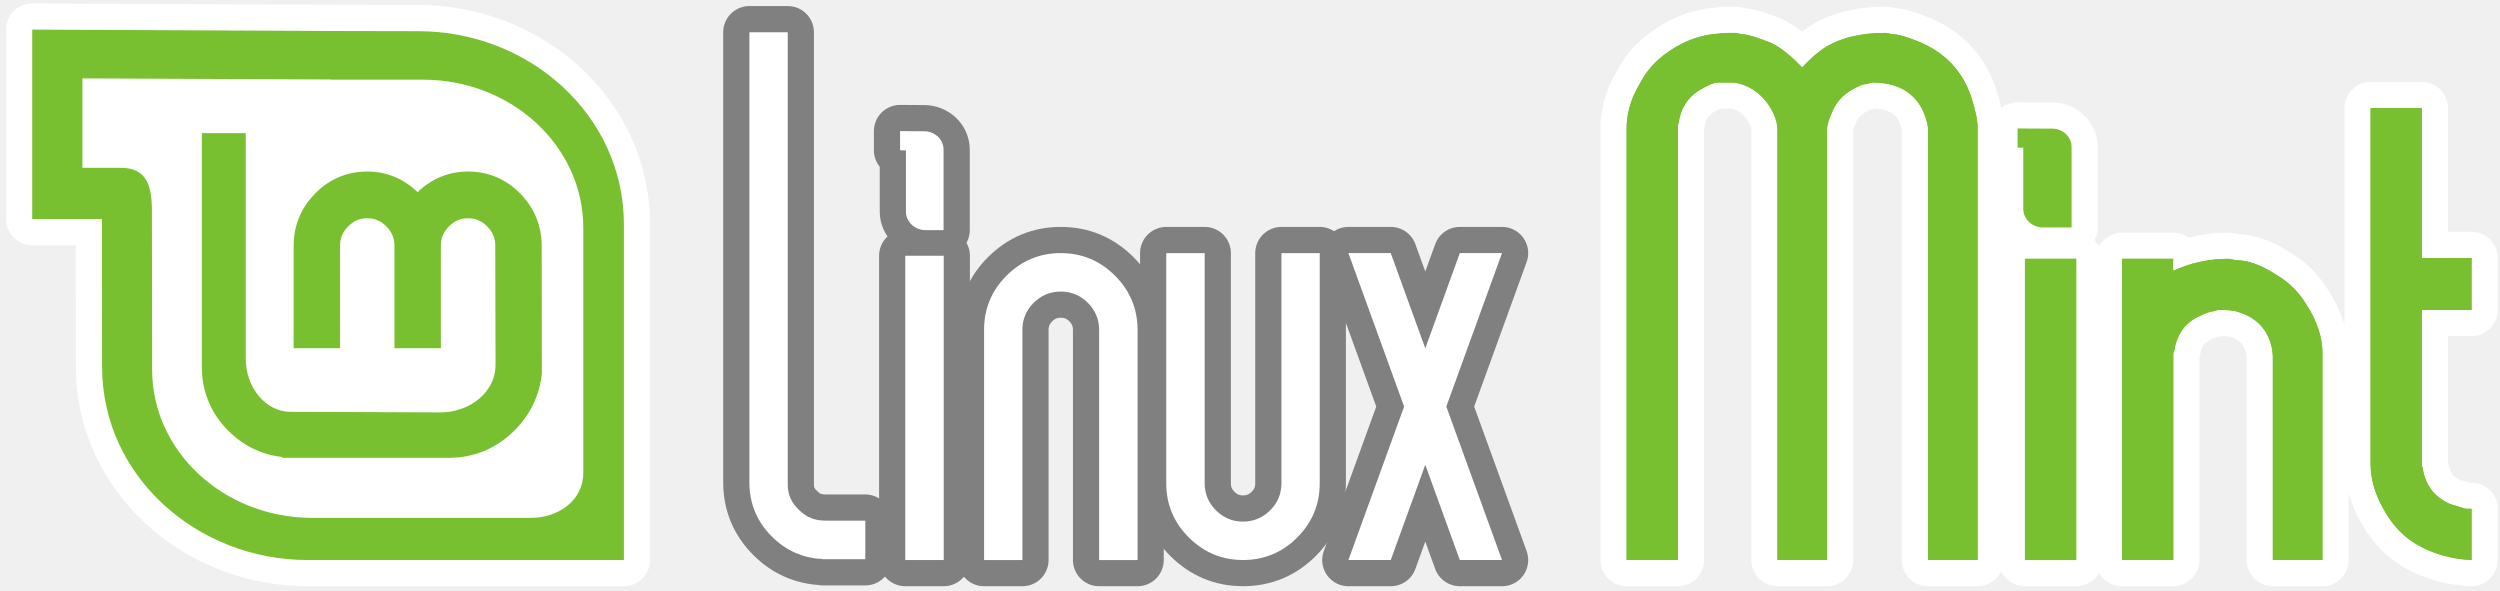
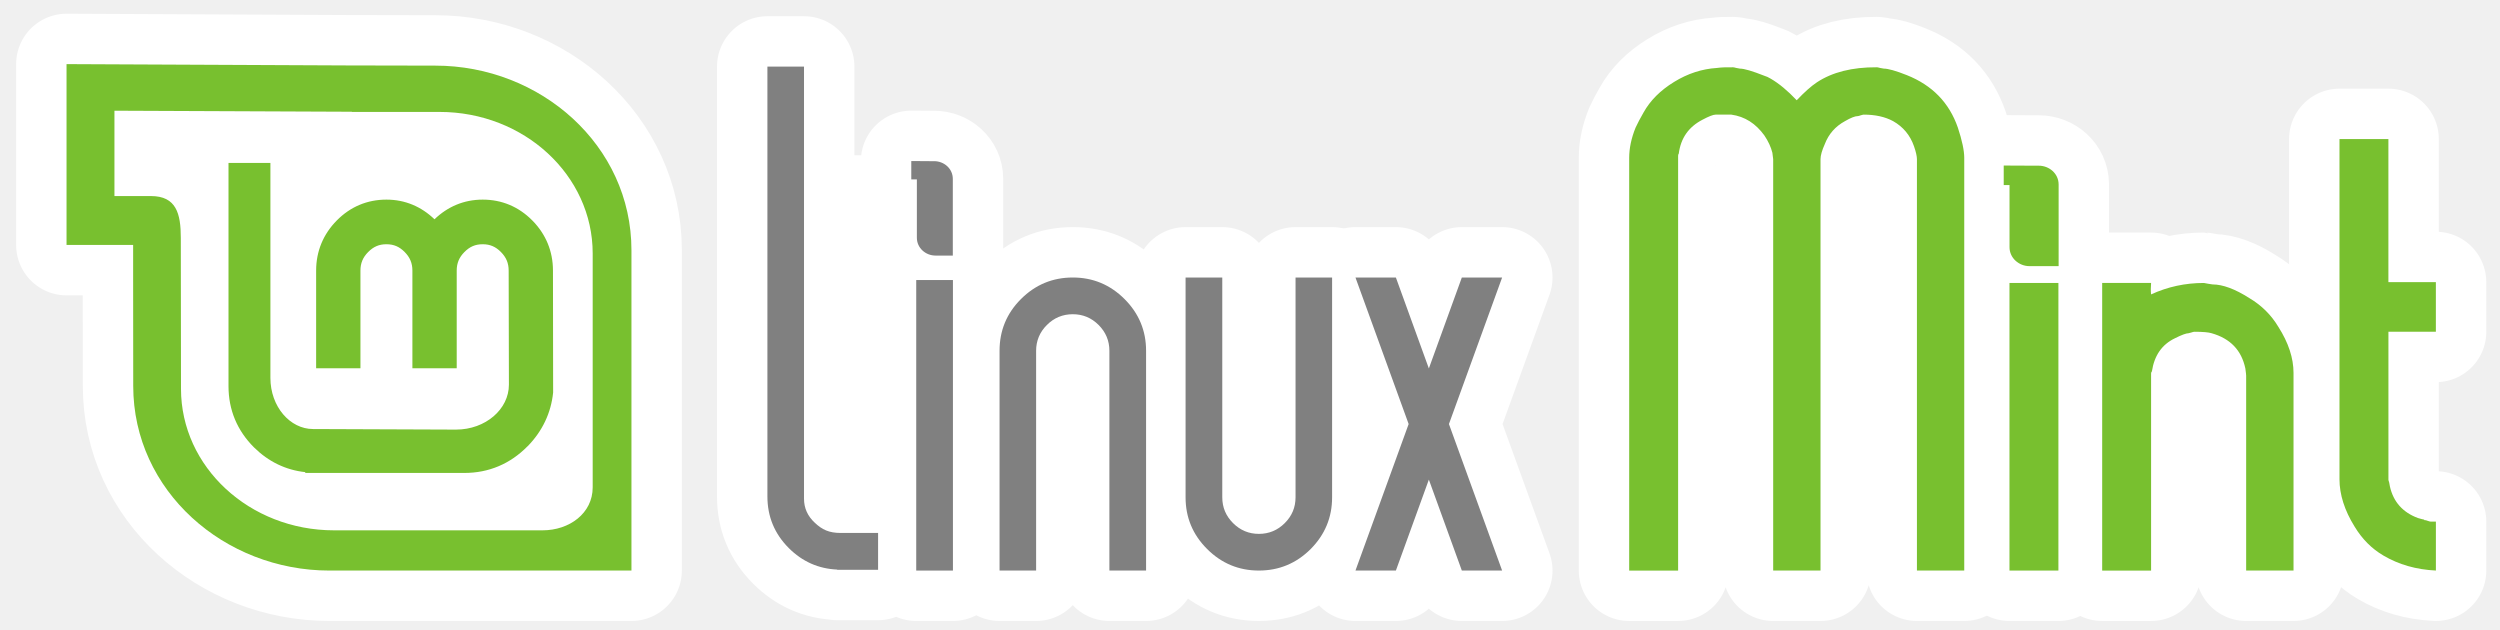
- <svg xmlns="http://www.w3.org/2000/svg" xmlns:xlink="http://www.w3.org/1999/xlink" version="1.0" width="1241" height="293" id="svg2619">
+ <svg xmlns="http://www.w3.org/2000/svg" xmlns:xlink="http://www.w3.org/1999/xlink" version="1.0" width="310" height="78" id="svg2619">
  <defs id="defs2621">
    <linearGradient id="linearGradient3431">
      <stop id="stop3433" style="stop-color:#3d3d3d;stop-opacity:1" offset="0" />
      <stop id="stop3435" style="stop-color:#000000;stop-opacity:0.114" offset="1" />
    </linearGradient>
    <linearGradient id="linearGradient3312">
      <stop id="stop3314" style="stop-color:#c7f994;stop-opacity:1" offset="0" />
      <stop id="stop3316" style="stop-color:#87cf3e;stop-opacity:1" offset="1" />
    </linearGradient>
    <filter id="filter3291" style="color-interpolation-filters:sRGB">
      <feGaussianBlur id="feGaussianBlur3293" stdDeviation="0.401" />
    </filter>
    <filter id="filter3546" style="color-interpolation-filters:sRGB">
      <feGaussianBlur id="feGaussianBlur3548" stdDeviation="0.16" />
    </filter>
    <linearGradient x1="70.492" y1="416.389" x2="113.642" y2="375.88" id="linearGradient4136" xlink:href="#linearGradient3431" gradientUnits="userSpaceOnUse" gradientTransform="translate(0,80)" spreadMethod="pad" />
    <filter id="filter3469" style="color-interpolation-filters:sRGB">
      <feGaussianBlur id="feGaussianBlur3471" stdDeviation="2.712" />
    </filter>
    <linearGradient x1="61.429" y1="362.143" x2="116.429" y2="408.571" id="linearGradient3538" xlink:href="#linearGradient3312" gradientUnits="userSpaceOnUse" gradientTransform="matrix(2.684162,0,0,2.684162,-89.86586,-904.3234)" />
    <filter id="filter3573" style="color-interpolation-filters:sRGB">
      <feGaussianBlur id="feGaussianBlur3575" stdDeviation="1.628" />
    </filter>
    <filter id="filter3965" style="color-interpolation-filters:sRGB">
      <feGaussianBlur id="feGaussianBlur3967" stdDeviation="2.474" />
    </filter>
    <filter id="filter4006" style="color-interpolation-filters:sRGB">
      <feGaussianBlur id="feGaussianBlur4008" stdDeviation="1.65" />
    </filter>
    <filter id="filter4135" style="color-interpolation-filters:sRGB">
      <feGaussianBlur id="feGaussianBlur4137" stdDeviation="0.747" />
    </filter>
  </defs>
-   <g id="g4920" transform="translate(4,2.698029)">
-     <path d="m 148.685,275.302 c -54.615,0 -102.01,-41.403 -102.01,-95.97 l -0.049,-56.416 0,-16.895 -34.626,0 0,-94.021 146.017,0.688 45.676,0.098 c 54.664,0 102.01,41.354 102.01,95.969 l 0,166.547 -157.018,0 0,0 0,0 z" id="path4403" style="display:inline;overflow:visible;visibility:visible;opacity:1;fill:#ffffff;fill-opacity:1;fill-rule:evenodd;stroke:#ffffff;stroke-width:26;stroke-linejoin:round;stroke-miterlimit:4;stroke-dasharray:none;stroke-opacity:1;marker:none;enable-background:accumulate" />
-     <path style="display:inline;overflow:visible;visibility:visible;opacity:1;fill:#78c02f;fill-opacity:1;fill-rule:evenodd;stroke:none;stroke-width:0;stroke-miterlimit:4;stroke-dasharray:none;marker:none;enable-background:accumulate" id="path3543" d="m 148.685,275.302 c -54.615,0 -102.01,-41.403 -102.01,-95.97 l -0.049,-56.416 0,-16.895 -34.626,0 0,-94.021 146.017,0.688 45.676,0.098 c 54.664,0 102.01,41.354 102.01,95.969 l 0,166.547 -157.018,0 0,0 0,0 z" />
-     <path style="display:inline;fill:#ffffff;fill-opacity:1;fill-rule:evenodd" id="path2576" d="m 285.552,232.046 c 0,-36.207 0,-121.62 0,-121.62 0,-40.632 -35.633,-73.569 -79.597,-73.569 l -45.631,0 0,-0.098 -123.415,-0.539 0,44.375 c 0,0 10.077,0 18.945,0 13.224,0 15.56,9.129 15.56,21.764 l 0.098,78.45 c 0,40.632 35.633,73.569 79.548,73.569 l 108.428,0 c 13.901,0 26.064,-8.803 26.064,-22.332 z" />
-     <path style="display:inline;overflow:visible;visibility:visible;fill:#78c02f;fill-opacity:1;fill-rule:evenodd;stroke:none;stroke-width:4.767;marker:none;enable-background:accumulate" id="path2620" d="m 178.288,82.446 c -9.895,0 -18.687,3.674 -25.751,10.81 -7.061,7.132 -10.768,16.036 -10.768,26.084 l 0,50.792 23.038,0 0,-50.792 c 0,-3.851 1.257,-6.863 4.007,-9.641 2.759,-2.787 5.68,-4.048 9.474,-4.048 3.873,0 6.751,1.255 9.516,4.048 2.75,2.778 4.007,5.789 4.007,9.641 l 0,50.792 23.038,0 0,-50.792 c 0,-3.851 1.257,-6.863 4.007,-9.641 2.765,-2.793 5.643,-4.048 9.516,-4.048 3.793,0 6.715,1.262 9.474,4.048 2.75,2.778 4.007,5.789 4.007,9.641 l 0.125,59.348 c 0,12.66 -12.056,23.33 -27.545,23.33 l -74.289,-0.292 c -11.953,0 -22.162,-11.634 -22.162,-26.585 l 0,-111.761 -21.786,0 0,116.06 c 0,12.314 4.506,23.112 13.272,31.844 7.492,7.395 16.503,11.772 26.627,12.854 l 0,0.418 82.72,0 c 12.711,0 23.878,-4.726 32.887,-13.898 l 0.042,0 c 7.662,-7.872 12.142,-17.305 13.23,-27.921 l -0.084,-63.396 c 0,-10.048 -3.707,-18.952 -10.768,-26.084 -7.064,-7.136 -15.856,-10.81 -25.751,-10.81 -9.713,0 -18.211,3.612 -25.083,10.225 -6.852,-6.603 -15.291,-10.225 -25,-10.225 z" />
-     <g style="fill:#ffffff;fill-opacity:1;stroke:#ffffff;stroke-width:17.747;stroke-linejoin:round;stroke-miterlimit:4;stroke-dasharray:none;stroke-opacity:1" id="g4275" transform="matrix(1.465046,0,0,1.465046,-192.6524,-71.17805)">
-       <path style="display:inline;fill:#ffffff;fill-opacity:1;fill-rule:evenodd;stroke:#ffffff;stroke-width:17.747;stroke-linejoin:round;stroke-miterlimit:4;stroke-dasharray:none;stroke-opacity:1" id="path4277" d="m 820.965,123.818 c -3.492,0 -6.653,-2.69 -6.653,-6.323 l 0,-1.557 0,0 0,-19.158 -1.935,0 0,-6.512 10.145,0.047 1.51,0 c 3.539,0 6.653,2.642 6.653,6.276 l 0,27.226 -9.72,0 0,0 0,0 z" />
-       <path d="m 798.835,236.498 -16.798,0 0,-145.993 c 0,-0.991 -0.33,-2.548 -1.038,-4.577 -1.368,-3.916 -3.822,-6.889 -7.408,-8.918 -2.878,-1.557 -6.37,-2.312 -10.428,-2.312 -0.189,0 -0.519,0.094 -1.038,0.236 -0.519,0.189 -0.849,0.283 -1.038,0.283 -0.991,0 -2.548,0.613 -4.577,1.793 -3.397,1.84 -5.804,4.577 -7.172,8.163 -0.991,2.218 -1.51,4.011 -1.51,5.332 l 0,145.993 -16.798,0 0,-145.993 c 0,-0.142 -0.094,-0.897 -0.283,-2.265 -0.519,-2.076 -1.463,-4.105 -2.831,-6.134 -3.067,-4.247 -6.936,-6.748 -11.749,-7.408 0.519,0 -0.661,0 -3.539,0 -0.189,0 -0.519,0 -1.038,0 -0.519,0 -0.849,0 -0.991,0 -0.849,0 -2.406,0.613 -4.624,1.793 -4.955,2.548 -7.739,6.559 -8.446,12.032 -0.142,0.189 -0.236,0.425 -0.236,0.755 l 0,147.22 -17.364,0 0,-146.465 c 0,-3.397 0.755,-6.984 2.265,-10.711 0.708,-1.557 1.652,-3.303 2.831,-5.379 2.359,-4.247 5.993,-7.88 10.853,-10.853 4.813,-2.973 9.909,-4.624 15.194,-4.955 1.321,-0.189 3.209,-0.283 5.615,-0.236 0.141,-0.047 0.566,0.047 1.274,0.236 0.661,0.141 1.085,0.236 1.274,0.236 1.51,0 4.388,0.849 8.682,2.548 0.661,0.189 1.416,0.519 2.265,1.038 2.926,1.699 5.993,4.247 9.201,7.644 2.737,-2.878 5.096,-5.002 7.172,-6.37 5.426,-3.586 12.504,-5.379 21.139,-5.332 0.189,-0.047 0.613,0.047 1.274,0.236 0.708,0.141 1.132,0.236 1.321,0.236 1.51,0 4.247,0.755 8.163,2.312 9.013,3.586 15.052,9.767 18.119,18.638 1.51,4.577 2.265,8.163 2.265,10.711 l 0,146.465 0,0 0,0 z" id="path4279" style="display:inline;fill:#ffffff;fill-opacity:1;fill-rule:evenodd;stroke:#ffffff;stroke-width:17.747;stroke-linejoin:round;stroke-miterlimit:4;stroke-dasharray:none;stroke-opacity:1" />
-       <polygon points="131.432,23.656 131.432,40.96 128.488,40.96 128.488,23.656 128.488,23.656 " transform="matrix(5.898248,0,0,5.898248,57.02418,-5.094522)" id="polygon4281" style="display:inline;fill:#ffffff;fill-opacity:1;fill-rule:evenodd;stroke:#ffffff;stroke-width:3.009;stroke-linejoin:round;stroke-miterlimit:4;stroke-dasharray:none;stroke-opacity:1" />
-       <path d="m 915.668,236.498 -16.798,0 0,-69.175 c 0,-0.33 -0.1,-1.18 -0.283,-2.548 -1.368,-6.464 -5.332,-10.617 -11.985,-12.504 -1.038,-0.33 -3.073,-0.519 -6.134,-0.519 -0.189,0 -0.566,0.094 -1.132,0.283 -0.613,0.189 -0.891,0.236 -0.891,0.236 -0.855,0 -2.507,0.613 -4.86,1.793 -4.624,2.218 -7.314,6.134 -8.163,11.749 -0.189,0.189 -0.289,0.425 -0.289,0.755 l 0,69.93 -17.359,0 0,-102.063 17.359,0 c -0.136,1.563 -0.136,2.878 0,4.058 5.851,-2.69 12.085,-4.058 18.739,-4.058 0.183,0 0.655,0.1 1.557,0.289 0.855,0.136 1.368,0.23 1.51,0.23 3.586,0 7.98,1.604 13.071,4.86 4.3,2.554 7.744,5.945 10.287,10.198 3.586,5.615 5.379,11.089 5.379,16.326 l 0,70.16 -0.005,0 z" id="path4283" style="display:inline;fill:#ffffff;fill-opacity:1;fill-rule:evenodd;stroke:#ffffff;stroke-width:17.747;stroke-linejoin:round;stroke-miterlimit:4;stroke-dasharray:none;stroke-opacity:1" />
-       <path d="m 966.204,151.752 -16.845,0 0,52.612 c 0.189,0.472 0.377,1.274 0.519,2.265 1.227,5.474 4.536,9.207 9.956,11.23 1.18,0.33 1.84,0.519 2.029,0.519 0.189,0 0.236,0.094 0.236,0.236 0,0 0.095,0 0.283,0 0.189,0 0.519,0.094 1.038,0.283 0.472,0.189 0.855,0.236 0.991,0.236 0.189,0 0.472,0 0.897,0 0.425,0 0.708,0 0.897,0 l 0,17.364 c -6.989,-0.336 -13.212,-2.123 -18.638,-5.332 -4.105,-2.406 -7.503,-5.804 -10.198,-10.239 -3.58,-5.757 -5.373,-11.419 -5.373,-16.839 l 0,-120.708 17.359,0 0,50.772 16.845,0 0,17.6 0.005,0 0,0 z" id="path4285" style="display:inline;fill:#ffffff;fill-opacity:1;fill-rule:evenodd;stroke:#ffffff;stroke-width:17.747;stroke-linejoin:round;stroke-miterlimit:4;stroke-dasharray:none;stroke-opacity:1" />
+   <g id="g4670" transform="translate(-468.7897,-106.9985)">
+     <g style="fill:#ffffff;fill-opacity:1;stroke:#ffffff;stroke-width:12.5;stroke-linejoin:round;stroke-miterlimit:4;stroke-dasharray:none;stroke-opacity:1" id="g4631">
+       <polygon points="64.168,23.48 66.376,23.48 66.376,40.96 64.168,40.96 64.168,23.48 " transform="matrix(2.060971,0,0,2.060971,450.1545,93.3311)" id="polygon4633" style="display:inline;fill:#ffffff;fill-opacity:1;fill-rule:evenodd;stroke:#ffffff;stroke-width:6.065;stroke-linejoin:round;stroke-miterlimit:4;stroke-dasharray:none;stroke-opacity:1" />
+       <path d="m 610.905,177.748 -4.551,0 0,-27.254 c 0,-1.237 -0.445,-2.308 -1.336,-3.199 -0.89,-0.89 -1.962,-1.333 -3.199,-1.333 -1.253,0 -2.325,0.445 -3.215,1.333 -0.89,0.89 -1.336,1.962 -1.336,3.199 l 0,27.254 -4.534,0 0,-27.254 c 0,-2.49 0.874,-4.633 2.655,-6.412 1.781,-1.781 3.924,-2.673 6.43,-2.673 2.49,0 4.633,0.892 6.414,2.673 1.781,1.779 2.671,3.922 2.671,6.412 l 0,27.254 0,0 z" id="path4635" style="display:inline;fill:#ffffff;fill-opacity:1;fill-rule:evenodd;stroke:#ffffff;stroke-width:12.5;stroke-linejoin:round;stroke-miterlimit:4;stroke-dasharray:none;stroke-opacity:1" />
+       <path d="m 633.971,168.662 c 0,2.506 -0.89,4.633 -2.655,6.414 -1.781,1.779 -3.924,2.671 -6.43,2.671 -2.49,0 -4.633,-0.892 -6.414,-2.671 -1.781,-1.781 -2.671,-3.908 -2.671,-6.414 l 0,-27.252 4.551,0 0,27.254 c 0,1.253 0.445,2.308 1.336,3.199 0.89,0.892 1.962,1.336 3.199,1.336 1.253,0 2.325,-0.445 3.215,-1.336 0.89,-0.89 1.335,-1.943 1.335,-3.199 l 0,-27.254 4.534,0 0,27.252 0,0 z" id="path4637" style="display:inline;fill:#ffffff;fill-opacity:1;fill-rule:evenodd;stroke:#ffffff;stroke-width:12.5;stroke-linejoin:round;stroke-miterlimit:4;stroke-dasharray:none;stroke-opacity:1" />
+       <polygon points="89.624,23.328 92.056,23.328 94.04,28.8 96.024,23.328 98.448,23.328 95.248,32.144 98.448,40.96 98.448,40.96 96.024,40.96 94.04,35.488 92.056,40.96 89.624,40.96 92.824,32.144 " transform="matrix(2.060971,0,0,2.060971,452.1545,93.3311)" id="polygon4639" style="display:inline;fill:#ffffff;fill-opacity:1;fill-rule:evenodd;stroke:#ffffff;stroke-width:6.065;stroke-linejoin:round;stroke-miterlimit:4;stroke-dasharray:none;stroke-opacity:1" />
+       <path d="m 584.789,138.689 c -1.22,0 -2.308,-0.94 -2.308,-2.209 l 0,-0.544 0,0 0,-6.694 -0.692,0 0,-2.275 2.313,0.017 0.528,0 c 1.22,0 2.308,0.923 2.308,2.193 l 0,9.513 -2.148,0 0,0 0,0 z" id="path4641" style="display:inline;fill:#ffffff;fill-opacity:1;fill-rule:evenodd;stroke:#ffffff;stroke-width:12.5;stroke-linejoin:round;stroke-miterlimit:4;stroke-dasharray:none;stroke-opacity:1" />
+       <path d="m 563.948,115.26 0,53.287 c 0,2.506 0.878,4.638 2.659,6.419 1.673,1.671 3.677,2.557 5.989,2.659 l 0,0.027 0.457,0 4.62,0 0,-4.566 -4.62,0 c -1.484,0 -2.333,-0.421 -3.223,-1.262 -0.89,-0.822 -1.343,-1.811 -1.343,-2.981 l 0,-53.582 -4.539,0 z" id="path4643" style="display:inline;fill:#ffffff;fill-opacity:1;fill-rule:evenodd;stroke:#ffffff;stroke-width:12.5;stroke-linejoin:round;stroke-miterlimit:4;stroke-dasharray:none;stroke-opacity:1" />
    </g>
-     <g id="g3461" style="fill:#808080;fill-opacity:1;stroke:#808080;stroke-width:7.215;stroke-linejoin:round;stroke-miterlimit:4;stroke-dasharray:none;stroke-opacity:1" transform="matrix(3.603556,0,0,3.603556,-1031.871,-1258.309)">
-       <polygon points="64.168,23.48 64.168,23.48 66.376,23.48 66.376,40.96 64.168,40.96 " transform="matrix(2.397966,0,0,2.397966,256.0697,327.362)" id="polygon3463" style="display:inline;fill:#808080;fill-opacity:1;fill-rule:evenodd;stroke:#808080;stroke-width:3.009;stroke-linejoin:round;stroke-miterlimit:4;stroke-dasharray:none;stroke-opacity:1" />
-       <path d="m 441.941,425.583 -5.295,0 0,-31.711 c 0,-1.439 -0.518,-2.686 -1.554,-3.722 -1.036,-1.036 -2.283,-1.551 -3.722,-1.551 -1.458,0 -2.705,0.518 -3.741,1.551 -1.036,1.036 -1.554,2.283 -1.554,3.722 l 0,31.711 -5.276,0 0,-31.711 c 0,-2.897 1.017,-5.391 3.089,-7.46 2.072,-2.072 4.566,-3.11 7.482,-3.11 2.897,0 5.391,1.038 7.462,3.11 2.072,2.069 3.108,4.563 3.108,7.46 l 0,31.711 0,0 z" id="path3465" style="display:inline;fill:#808080;fill-opacity:1;fill-rule:evenodd;stroke:#808080;stroke-width:7.215;stroke-linejoin:round;stroke-miterlimit:4;stroke-dasharray:none;stroke-opacity:1" />
-       <path d="m 467.033,415.01 c 0,2.916 -1.036,5.391 -3.089,7.462 -2.072,2.069 -4.566,3.108 -7.482,3.108 -2.897,0 -5.391,-1.038 -7.462,-3.108 -2.072,-2.072 -3.108,-4.547 -3.108,-7.462 l 0,-31.708 5.295,0 0,31.711 c 0,1.458 0.518,2.686 1.554,3.722 1.036,1.038 2.283,1.554 3.722,1.554 1.458,0 2.705,-0.518 3.741,-1.554 1.036,-1.036 1.554,-2.261 1.554,-3.722 l 0,-31.711 5.276,0 0,31.708 0,0 z" id="path3467" style="display:inline;fill:#808080;fill-opacity:1;fill-rule:evenodd;stroke:#808080;stroke-width:7.215;stroke-linejoin:round;stroke-miterlimit:4;stroke-dasharray:none;stroke-opacity:1" />
-       <polygon points="95.248,32.144 98.448,40.96 98.448,40.96 96.024,40.96 94.04,35.488 92.056,40.96 89.624,40.96 92.824,32.144 89.624,23.328 92.056,23.328 94.04,28.8 96.024,23.328 98.448,23.328 " transform="matrix(2.397966,0,0,2.397966,256.0697,327.362)" id="polygon3469" style="display:inline;fill:#808080;fill-opacity:1;fill-rule:evenodd;stroke:#808080;stroke-width:3.009;stroke-linejoin:round;stroke-miterlimit:4;stroke-dasharray:none;stroke-opacity:1" />
-       <path d="m 412.718,380.136 c -1.42,0 -2.686,-1.093 -2.686,-2.571 l 0,-0.633 0,0 0,-7.789 -0.806,0 0,-2.647 2.692,0.019 0.614,0 c 1.42,0 2.686,1.074 2.686,2.551 l 0,11.069 -2.5,0 0,0 0,0 z" id="path3471" style="display:inline;fill:#808080;fill-opacity:1;fill-rule:evenodd;stroke:#808080;stroke-width:7.215;stroke-linejoin:round;stroke-miterlimit:4;stroke-dasharray:none;stroke-opacity:1" />
-       <path d="m 388.469,352.877 0,62 c 0,2.916 1.022,5.397 3.094,7.469 1.946,1.944 4.278,2.975 6.969,3.094 l 0,0.031 0.531,0 5.375,0 0,-5.312 -5.375,0 c -1.726,0 -2.714,-0.49 -3.75,-1.469 -1.036,-0.957 -1.562,-2.107 -1.562,-3.469 l 0,-62.344 -5.281,0 z" id="path3473" style="display:inline;fill:#808080;fill-opacity:1;fill-rule:evenodd;stroke:#808080;stroke-width:7.215;stroke-linejoin:round;stroke-miterlimit:4;stroke-dasharray:none;stroke-opacity:1" />
+     <rect y="126.25" x="573.25" height="41.5" width="4" id="rect4668" style="fill:#ffffff;fill-opacity:1;stroke:none;stroke-width:12.5;stroke-linecap:round;stroke-linejoin:round;stroke-miterlimit:4;stroke-dasharray:none;stroke-opacity:1" />
+   </g>
+   <g id="g4659" transform="translate(-468.7897,-106.9985)">
+     <g id="g4645" style="fill:#ffffff;fill-opacity:1;stroke:#ffffff;stroke-width:12.5;stroke-linejoin:round;stroke-miterlimit:4;stroke-dasharray:none;stroke-opacity:1">
+       <path style="display:inline;fill:#ffffff;fill-opacity:1;fill-rule:evenodd;stroke:#ffffff;stroke-width:12.5;stroke-linejoin:round;stroke-miterlimit:4;stroke-dasharray:none;stroke-opacity:1" id="path4647" d="m 712.359,177.748 -5.87,0 0,-51.013 c 0,-0.346 -0.115,-0.89 -0.363,-1.599 -0.478,-1.368 -1.336,-2.407 -2.589,-3.116 -1.006,-0.544 -2.226,-0.808 -3.644,-0.808 -0.066,0 -0.181,0.033 -0.363,0.082 -0.181,0.066 -0.297,0.099 -0.363,0.099 -0.346,0 -0.89,0.214 -1.599,0.627 -1.187,0.643 -2.028,1.599 -2.506,2.852 -0.346,0.775 -0.528,1.401 -0.528,1.863 l 0,51.013 -5.87,0 0,-51.013 c 0,-0.05 -0.033,-0.313 -0.099,-0.791 -0.181,-0.725 -0.511,-1.434 -0.989,-2.143 -1.072,-1.484 -2.424,-2.358 -4.105,-2.589 0.181,0 -0.231,0 -1.237,0 -0.066,0 -0.181,0 -0.363,0 -0.181,0 -0.297,0 -0.346,0 -0.297,0 -0.841,0.214 -1.616,0.627 -1.731,0.89 -2.704,2.292 -2.951,4.204 -0.05,0.066 -0.082,0.148 -0.082,0.264 l 0,51.442 -6.067,0 0,-51.178 c 0,-1.187 0.264,-2.44 0.791,-3.743 0.247,-0.544 0.577,-1.154 0.989,-1.88 0.824,-1.484 2.094,-2.753 3.792,-3.792 1.682,-1.039 3.462,-1.616 5.309,-1.731 0.462,-0.066 1.121,-0.099 1.962,-0.082 0.049,-0.017 0.198,0.017 0.445,0.082 0.231,0.049 0.379,0.082 0.445,0.082 0.528,0 1.533,0.297 3.034,0.89 0.231,0.066 0.495,0.181 0.791,0.363 1.022,0.594 2.094,1.484 3.215,2.671 0.956,-1.006 1.781,-1.748 2.506,-2.226 1.896,-1.253 4.369,-1.88 7.387,-1.863 0.066,-0.017 0.214,0.017 0.445,0.082 0.247,0.049 0.396,0.082 0.462,0.082 0.528,0 1.484,0.264 2.852,0.808 3.149,1.253 5.26,3.413 6.331,6.513 0.528,1.599 0.791,2.852 0.791,3.743 l 0,51.178 0,0 0,0 z" />
+       <polygon style="display:inline;fill:#ffffff;fill-opacity:1;fill-rule:evenodd;stroke:#ffffff;stroke-width:6.065;stroke-linejoin:round;stroke-miterlimit:4;stroke-dasharray:none;stroke-opacity:1" id="polygon4649" transform="matrix(2.060971,0,0,2.060971,453.1545,93.3311)" points="128.488,23.656 128.488,23.656 131.432,23.656 131.432,40.96 128.488,40.96 " />
+       <path style="display:inline;fill:#ffffff;fill-opacity:1;fill-rule:evenodd;stroke:#ffffff;stroke-width:12.5;stroke-linejoin:round;stroke-miterlimit:4;stroke-dasharray:none;stroke-opacity:1" id="path4651" d="m 753.183,177.748 -5.87,0 0,-24.171 c 0,-0.115 -0.035,-0.412 -0.099,-0.89 -0.478,-2.259 -1.863,-3.71 -4.188,-4.369 -0.363,-0.115 -1.074,-0.181 -2.143,-0.181 -0.066,0 -0.198,0.033 -0.396,0.099 -0.214,0.066 -0.311,0.082 -0.311,0.082 -0.299,0 -0.876,0.214 -1.698,0.627 -1.616,0.775 -2.556,2.143 -2.852,4.105 -0.066,0.066 -0.101,0.148 -0.101,0.264 l 0,24.435 -6.065,0 0,-35.663 6.065,0 c -0.047,0.546 -0.047,1.006 0,1.418 2.044,-0.94 4.223,-1.418 6.548,-1.418 0.064,0 0.229,0.035 0.544,0.101 0.299,0.047 0.478,0.08 0.528,0.08 1.253,0 2.788,0.561 4.567,1.698 1.502,0.892 2.706,2.077 3.594,3.563 1.253,1.962 1.88,3.875 1.88,5.705 l 0,24.515 -0.002,0 z" />
+       <path style="display:inline;fill:#ffffff;fill-opacity:1;fill-rule:evenodd;stroke:#ffffff;stroke-width:12.5;stroke-linejoin:round;stroke-miterlimit:4;stroke-dasharray:none;stroke-opacity:1" id="path4653" d="m 770.841,148.136 -5.886,0 0,18.384 c 0.066,0.165 0.132,0.445 0.181,0.791 0.429,1.913 1.585,3.217 3.479,3.924 0.412,0.115 0.643,0.181 0.709,0.181 0.066,0 0.082,0.033 0.082,0.082 0,0 0.033,0 0.099,0 0.066,0 0.181,0.033 0.363,0.099 0.165,0.066 0.299,0.082 0.346,0.082 0.066,0 0.165,0 0.313,0 0.148,0 0.247,0 0.313,0 l 0,6.067 c -2.442,-0.117 -4.617,-0.742 -6.513,-1.863 -1.434,-0.841 -2.622,-2.028 -3.563,-3.578 -1.251,-2.011 -1.878,-3.99 -1.878,-5.884 l 0,-42.178 6.065,0 0,17.741 5.886,0 0,6.15 0.002,0 0,0 z" />
+       <path style="display:inline;fill:#ffffff;fill-opacity:1;fill-rule:evenodd;stroke:#ffffff;stroke-width:12.5;stroke-linejoin:round;stroke-miterlimit:4;stroke-dasharray:none;stroke-opacity:1" id="path4655" d="m 720.444,140 c -1.298,0 -2.474,-1 -2.474,-2.351 l 0,-0.579 0,0 0,-7.124 -0.719,0 0,-2.421 3.773,0.018 0.561,0 c 1.316,0 2.474,0.983 2.474,2.334 l 0,10.124 -3.615,0 0,0 0,0 z" />
    </g>
-     <g transform="matrix(1.465046,0,0,1.465046,-192.6524,-71.17805)" id="g4331">
-       <path d="m 798.835,236.498 -16.798,0 0,-145.993 c 0,-0.991 -0.33,-2.548 -1.038,-4.577 -1.368,-3.916 -3.822,-6.889 -7.408,-8.918 -2.878,-1.557 -6.37,-2.312 -10.428,-2.312 -0.189,0 -0.519,0.094 -1.038,0.236 -0.519,0.189 -0.849,0.283 -1.038,0.283 -0.991,0 -2.548,0.613 -4.577,1.793 -3.397,1.84 -5.804,4.577 -7.172,8.163 -0.991,2.218 -1.51,4.011 -1.51,5.332 l 0,145.993 -16.798,0 0,-145.993 c 0,-0.142 -0.094,-0.897 -0.283,-2.265 -0.519,-2.076 -1.463,-4.105 -2.831,-6.134 -3.067,-4.247 -6.936,-6.748 -11.749,-7.408 0.519,0 -0.661,0 -3.539,0 -0.189,0 -0.519,0 -1.038,0 -0.519,0 -0.849,0 -0.991,0 -0.849,0 -2.406,0.613 -4.624,1.793 -4.955,2.548 -7.739,6.559 -8.446,12.032 -0.142,0.189 -0.236,0.425 -0.236,0.755 l 0,147.22 -17.364,0 0,-146.465 c 0,-3.397 0.755,-6.984 2.265,-10.711 0.708,-1.557 1.652,-3.303 2.831,-5.379 2.359,-4.247 5.993,-7.88 10.853,-10.853 4.813,-2.973 9.909,-4.624 15.194,-4.955 1.321,-0.189 3.209,-0.283 5.615,-0.236 0.141,-0.047 0.566,0.047 1.274,0.236 0.661,0.141 1.085,0.236 1.274,0.236 1.51,0 4.388,0.849 8.682,2.548 0.661,0.189 1.416,0.519 2.265,1.038 2.926,1.699 5.993,4.247 9.201,7.644 2.737,-2.878 5.096,-5.002 7.172,-6.37 5.426,-3.586 12.504,-5.379 21.139,-5.332 0.189,-0.047 0.613,0.047 1.274,0.236 0.708,0.141 1.132,0.236 1.321,0.236 1.51,0 4.247,0.755 8.163,2.312 9.013,3.586 15.052,9.767 18.119,18.638 1.51,4.577 2.265,8.163 2.265,10.711 l 0,146.465 0,0 0,0 z" id="path2594" style="display:inline;fill:#78c02f;fill-opacity:1;fill-rule:evenodd" />
-       <polygon points="128.488,23.656 128.488,23.656 131.432,23.656 131.432,40.96 128.488,40.96 " transform="matrix(5.898248,0,0,5.898248,57.02418,-5.094522)" id="polygon2596" style="display:inline;fill:#78c02f;fill-opacity:1;fill-rule:evenodd" />
-       <path d="m 915.668,236.498 -16.798,0 0,-69.175 c 0,-0.33 -0.1,-1.18 -0.283,-2.548 -1.368,-6.464 -5.332,-10.617 -11.985,-12.504 -1.038,-0.33 -3.073,-0.519 -6.134,-0.519 -0.189,0 -0.566,0.094 -1.132,0.283 -0.613,0.189 -0.891,0.236 -0.891,0.236 -0.855,0 -2.507,0.613 -4.86,1.793 -4.624,2.218 -7.314,6.134 -8.163,11.749 -0.189,0.189 -0.289,0.425 -0.289,0.755 l 0,69.93 -17.359,0 0,-102.063 17.359,0 c -0.136,1.563 -0.136,2.878 0,4.058 5.851,-2.69 12.085,-4.058 18.739,-4.058 0.183,0 0.655,0.1 1.557,0.289 0.855,0.136 1.368,0.23 1.51,0.23 3.586,0 7.98,1.604 13.071,4.86 4.3,2.554 7.744,5.945 10.287,10.198 3.586,5.615 5.379,11.089 5.379,16.326 l 0,70.16 -0.005,0 z" id="path2598" style="display:inline;fill:#78c02f;fill-opacity:1;fill-rule:evenodd" />
-       <path d="m 966.204,151.752 -16.845,0 0,52.612 c 0.189,0.472 0.377,1.274 0.519,2.265 1.227,5.474 4.536,9.207 9.956,11.23 1.18,0.33 1.84,0.519 2.029,0.519 0.189,0 0.236,0.094 0.236,0.236 0,0 0.095,0 0.283,0 0.189,0 0.519,0.094 1.038,0.283 0.472,0.189 0.855,0.236 0.991,0.236 0.189,0 0.472,0 0.897,0 0.425,0 0.708,0 0.897,0 l 0,17.364 c -6.989,-0.336 -13.212,-2.123 -18.638,-5.332 -4.105,-2.406 -7.503,-5.804 -10.198,-10.239 -3.58,-5.757 -5.373,-11.419 -5.373,-16.839 l 0,-120.708 17.359,0 0,50.772 16.845,0 0,17.6 0.005,0 0,0 z" id="path2600" style="display:inline;fill:#78c02f;fill-opacity:1;fill-rule:evenodd" />
-     </g>
-     <g transform="matrix(3.603556,0,0,3.603556,-1031.871,-1258.309)" style="fill:#ffffff;fill-opacity:1;stroke:none" id="g3524">
-       <polygon style="display:inline;fill:#ffffff;fill-opacity:1;fill-rule:evenodd;stroke:none" id="polygon2586" transform="matrix(2.397966,0,0,2.397966,256.0697,327.362)" points="64.168,23.48 64.168,23.48 66.376,23.48 66.376,40.96 64.168,40.96 " />
-       <path style="display:inline;fill:#ffffff;fill-opacity:1;fill-rule:evenodd;stroke:none" id="path2588" d="m 441.941,425.583 -5.295,0 0,-31.711 c 0,-1.439 -0.518,-2.686 -1.554,-3.722 -1.036,-1.036 -2.283,-1.551 -3.722,-1.551 -1.458,0 -2.705,0.518 -3.741,1.551 -1.036,1.036 -1.554,2.283 -1.554,3.722 l 0,31.711 -5.276,0 0,-31.711 c 0,-2.897 1.017,-5.391 3.089,-7.46 2.072,-2.072 4.566,-3.11 7.482,-3.11 2.897,0 5.391,1.038 7.462,3.11 2.072,2.069 3.108,4.563 3.108,7.46 l 0,31.711 0,0 z" />
-       <path style="display:inline;fill:#ffffff;fill-opacity:1;fill-rule:evenodd;stroke:none" id="path2590" d="m 467.033,415.01 c 0,2.916 -1.036,5.391 -3.089,7.462 -2.072,2.069 -4.566,3.108 -7.482,3.108 -2.897,0 -5.391,-1.038 -7.462,-3.108 -2.072,-2.072 -3.108,-4.547 -3.108,-7.462 l 0,-31.708 5.295,0 0,31.711 c 0,1.458 0.518,2.686 1.554,3.722 1.036,1.038 2.283,1.554 3.722,1.554 1.458,0 2.705,-0.518 3.741,-1.554 1.036,-1.036 1.554,-2.261 1.554,-3.722 l 0,-31.711 5.276,0 0,31.708 0,0 z" />
-       <polygon style="display:inline;fill:#ffffff;fill-opacity:1;fill-rule:evenodd;stroke:none" id="polygon2592" transform="matrix(2.397966,0,0,2.397966,256.0697,327.362)" points="95.248,32.144 98.448,40.96 98.448,40.96 96.024,40.96 94.04,35.488 92.056,40.96 89.624,40.96 92.824,32.144 89.624,23.328 92.056,23.328 94.04,28.8 96.024,23.328 98.448,23.328 " />
-       <path style="display:inline;fill:#ffffff;fill-opacity:1;fill-rule:evenodd;stroke:none" id="path2602" d="m 412.718,380.136 c -1.42,0 -2.686,-1.093 -2.686,-2.571 l 0,-0.633 0,0 0,-7.789 -0.806,0 0,-2.647 2.692,0.019 0.614,0 c 1.42,0 2.686,1.074 2.686,2.551 l 0,11.069 -2.5,0 0,0 0,0 z" />
-       <path style="display:inline;fill:#ffffff;fill-opacity:1;fill-rule:evenodd;stroke:none" id="polygon3803" d="m 388.469,352.877 0,62 c 0,2.916 1.022,5.397 3.094,7.469 1.946,1.944 4.278,2.975 6.969,3.094 l 0,0.031 0.531,0 5.375,0 0,-5.312 -5.375,0 c -1.726,0 -2.714,-0.49 -3.75,-1.469 -1.036,-0.957 -1.562,-2.107 -1.562,-3.469 l 0,-62.344 -5.281,0 z" />
-     </g>
-     <g transform="matrix(1.465046,0,0,1.465046,-192.6524,-71.17805)" id="g4351">
-       <path d="m 820.965,123.818 c -3.492,0 -6.653,-2.69 -6.653,-6.323 l 0,-1.557 0,0 0,-19.158 -1.935,0 0,-6.512 10.145,0.047 1.51,0 c 3.539,0 6.653,2.642 6.653,6.276 l 0,27.226 -9.72,0 0,0 0,0 z" id="path2604" style="display:inline;fill:#78c02f;fill-opacity:1;fill-rule:evenodd" />
-       <path style="display:inline;fill:#78c02f;fill-opacity:1;fill-rule:evenodd" id="path4339" d="m 798.835,236.498 -16.798,0 0,-145.993 c 0,-0.991 -0.33,-2.548 -1.038,-4.577 -1.368,-3.916 -3.822,-6.889 -7.408,-8.918 -2.878,-1.557 -6.37,-2.312 -10.428,-2.312 -0.189,0 -0.519,0.094 -1.038,0.236 -0.519,0.189 -0.849,0.283 -1.038,0.283 -0.991,0 -2.548,0.613 -4.577,1.793 -3.397,1.84 -5.804,4.577 -7.172,8.163 -0.991,2.218 -1.51,4.011 -1.51,5.332 l 0,145.993 -16.798,0 0,-145.993 c 0,-0.142 -0.094,-0.897 -0.283,-2.265 -0.519,-2.076 -1.463,-4.105 -2.831,-6.134 -3.067,-4.247 -6.936,-6.748 -11.749,-7.408 0.519,0 -0.661,0 -3.539,0 -0.189,0 -0.519,0 -1.038,0 -0.519,0 -0.849,0 -0.991,0 -0.849,0 -2.406,0.613 -4.624,1.793 -4.955,2.548 -7.739,6.559 -8.446,12.032 -0.142,0.189 -0.236,0.425 -0.236,0.755 l 0,147.22 -17.364,0 0,-146.465 c 0,-3.397 0.755,-6.984 2.265,-10.711 0.708,-1.557 1.652,-3.303 2.831,-5.379 2.359,-4.247 5.993,-7.88 10.853,-10.853 4.813,-2.973 9.909,-4.624 15.194,-4.955 1.321,-0.189 3.209,-0.283 5.615,-0.236 0.141,-0.047 0.566,0.047 1.274,0.236 0.661,0.141 1.085,0.236 1.274,0.236 1.51,0 4.388,0.849 8.682,2.548 0.661,0.189 1.416,0.519 2.265,1.038 2.926,1.699 5.993,4.247 9.201,7.644 2.737,-2.878 5.096,-5.002 7.172,-6.37 5.426,-3.586 12.504,-5.379 21.139,-5.332 0.189,-0.047 0.613,0.047 1.274,0.236 0.708,0.141 1.132,0.236 1.321,0.236 1.51,0 4.247,0.755 8.163,2.312 9.013,3.586 15.052,9.767 18.119,18.638 1.51,4.577 2.265,8.163 2.265,10.711 l 0,146.465 0,0 0,0 z" />
-       <polygon style="display:inline;fill:#78c02f;fill-opacity:1;fill-rule:evenodd" id="polygon4341" transform="matrix(5.898248,0,0,5.898248,57.02418,-5.094522)" points="131.432,23.656 131.432,40.96 128.488,40.96 128.488,23.656 128.488,23.656 " />
-       <path style="display:inline;fill:#78c02f;fill-opacity:1;fill-rule:evenodd" id="path4343" d="m 915.668,236.498 -16.798,0 0,-69.175 c 0,-0.33 -0.1,-1.18 -0.283,-2.548 -1.368,-6.464 -5.332,-10.617 -11.985,-12.504 -1.038,-0.33 -3.073,-0.519 -6.134,-0.519 -0.189,0 -0.566,0.094 -1.132,0.283 -0.613,0.189 -0.891,0.236 -0.891,0.236 -0.855,0 -2.507,0.613 -4.86,1.793 -4.624,2.218 -7.314,6.134 -8.163,11.749 -0.189,0.189 -0.289,0.425 -0.289,0.755 l 0,69.93 -17.359,0 0,-102.063 17.359,0 c -0.136,1.563 -0.136,2.878 0,4.058 5.851,-2.69 12.085,-4.058 18.739,-4.058 0.183,0 0.655,0.1 1.557,0.289 0.855,0.136 1.368,0.23 1.51,0.23 3.586,0 7.98,1.604 13.071,4.86 4.3,2.554 7.744,5.945 10.287,10.198 3.586,5.615 5.379,11.089 5.379,16.326 l 0,70.16 -0.005,0 z" />
-       <path style="display:inline;fill:#78c02f;fill-opacity:1;fill-rule:evenodd" id="path4345" d="m 966.204,151.752 -16.845,0 0,52.612 c 0.189,0.472 0.377,1.274 0.519,2.265 1.227,5.474 4.536,9.207 9.956,11.23 1.18,0.33 1.84,0.519 2.029,0.519 0.189,0 0.236,0.094 0.236,0.236 0,0 0.095,0 0.283,0 0.189,0 0.519,0.094 1.038,0.283 0.472,0.189 0.855,0.236 0.991,0.236 0.189,0 0.472,0 0.897,0 0.425,0 0.708,0 0.897,0 l 0,17.364 c -6.989,-0.336 -13.212,-2.123 -18.638,-5.332 -4.105,-2.406 -7.503,-5.804 -10.198,-10.239 -3.58,-5.757 -5.373,-11.419 -5.373,-16.839 l 0,-120.708 17.359,0 0,50.772 16.845,0 0,17.6 0.005,0 0,0 z" />
-     </g>
-     <rect y="108.302" x="981" height="16" width="16" id="rect4378" style="fill:#ffffff;fill-opacity:1;stroke:none;stroke-width:26;stroke-linecap:round;stroke-linejoin:round;stroke-miterlimit:4;stroke-dasharray:none;stroke-opacity:1" />
+     <rect y="125" x="697.5" height="4.75" width="4.75" id="rect4657" style="fill:#ffffff;fill-opacity:1;stroke:none;stroke-width:12.5;stroke-linecap:round;stroke-linejoin:round;stroke-miterlimit:4;stroke-dasharray:none;stroke-opacity:1" />
+   </g>
+   <g id="g4437" transform="translate(-468.7897,-106.9985)">
+     <path d="m 509.64,177.748 c -13.026,0 -24.33,-9.875 -24.33,-22.889 l -0.012,-13.456 0,-4.03 -8.258,0 0,-22.424 34.826,0.164 10.894,0.023 c 13.038,0 24.33,9.863 24.33,22.889 l 0,39.722 -37.45,0 0,0 0,0 z" id="path4403" style="display:inline;overflow:visible;visibility:visible;opacity:1;fill:#ffffff;fill-opacity:1;fill-rule:evenodd;stroke:#ffffff;stroke-width:12.5;stroke-linejoin:round;stroke-miterlimit:4;stroke-dasharray:none;stroke-opacity:1;marker:none;enable-background:accumulate" />
+     <path style="display:inline;overflow:visible;visibility:visible;opacity:1;fill:#78c02f;fill-opacity:1;fill-rule:evenodd;stroke:none;stroke-width:0;stroke-miterlimit:4;stroke-dasharray:none;marker:none;enable-background:accumulate" id="path3543" d="m 509.64,177.748 c -13.026,0 -24.33,-9.875 -24.33,-22.889 l -0.012,-13.456 0,-4.03 -8.258,0 0,-22.424 34.826,0.164 10.894,0.023 c 13.038,0 24.33,9.863 24.33,22.889 l 0,39.722 -37.45,0 0,0 0,0 z" />
+     <path style="display:inline;fill:#ffffff;fill-opacity:1;fill-rule:evenodd" id="path2576" d="m 542.283,167.432 c 0,-8.636 0,-29.007 0,-29.007 0,-9.691 -8.499,-17.547 -18.984,-17.547 l -10.883,0 0,-0.023 -29.435,-0.129 0,10.584 c 0,0 2.403,0 4.518,0 3.154,0 3.711,2.177 3.711,5.191 l 0.023,18.711 c 0,9.691 8.499,17.547 18.973,17.547 l 25.861,0 c 3.315,0 6.216,-2.1 6.216,-5.326 z" />
+     <path style="display:inline;overflow:visible;visibility:visible;fill:#78c02f;fill-opacity:1;fill-rule:evenodd;stroke:none;stroke-width:4.767;marker:none;enable-background:accumulate" id="path2620" d="m 516.7,131.751 c -2.36,0 -4.457,0.876 -6.142,2.578 -1.684,1.701 -2.568,3.825 -2.568,6.221 l 0,12.114 5.495,0 0,-12.114 c 0,-0.919 0.3,-1.637 0.956,-2.299 0.658,-0.665 1.355,-0.966 2.26,-0.966 0.924,0 1.61,0.299 2.27,0.966 0.656,0.663 0.956,1.381 0.956,2.299 l 0,12.114 5.495,0 0,-12.114 c 0,-0.919 0.3,-1.637 0.956,-2.299 0.659,-0.666 1.346,-0.966 2.27,-0.966 0.905,0 1.602,0.301 2.26,0.966 0.656,0.663 0.956,1.381 0.956,2.299 l 0.03,14.155 c 0,3.019 -2.876,5.564 -6.57,5.564 l -17.718,-0.07 c -2.851,0 -5.286,-2.775 -5.286,-6.341 l 0,-26.656 -5.196,0 0,27.681 c 0,2.937 1.075,5.512 3.165,7.595 1.787,1.764 3.936,2.808 6.351,3.066 l 0,0.1 19.729,0 c 3.032,0 5.695,-1.127 7.844,-3.315 l 0.01,0 c 1.827,-1.878 2.896,-4.127 3.155,-6.659 l -0.02,-15.12 c 0,-2.397 -0.884,-4.52 -2.568,-6.221 -1.685,-1.702 -3.782,-2.578 -6.142,-2.578 -2.317,0 -4.343,0.861 -5.982,2.439 -1.634,-1.575 -3.647,-2.439 -5.963,-2.439 z" />
+   </g>
+   <g id="g4623" transform="translate(-468.7897,-106.9985)">
+     <polygon points="64.168,23.48 66.376,23.48 66.376,40.96 64.168,40.96 64.168,23.48 " transform="matrix(2.060971,0,0,2.060971,450.1545,93.3311)" id="polygon2586" style="display:inline;fill:#808080;fill-opacity:1;fill-rule:evenodd;stroke:#78c02f;stroke-width:0;stroke-miterlimit:4;stroke-dasharray:none;stroke-opacity:1" />
+     <path d="m 610.905,177.748 -4.551,0 0,-27.254 c 0,-1.237 -0.445,-2.308 -1.336,-3.199 -0.89,-0.89 -1.962,-1.333 -3.199,-1.333 -1.253,0 -2.325,0.445 -3.215,1.333 -0.89,0.89 -1.336,1.962 -1.336,3.199 l 0,27.254 -4.534,0 0,-27.254 c 0,-2.49 0.874,-4.633 2.655,-6.412 1.781,-1.781 3.924,-2.673 6.43,-2.673 2.49,0 4.633,0.892 6.414,2.673 1.781,1.779 2.671,3.922 2.671,6.412 l 0,27.254 0,0 z" id="path2588" style="display:inline;fill:#808080;fill-opacity:1;fill-rule:evenodd;stroke:#78c02f;stroke-width:0;stroke-miterlimit:4;stroke-dasharray:none;stroke-opacity:1" />
+     <path d="m 633.971,168.662 c 0,2.506 -0.89,4.633 -2.655,6.414 -1.781,1.779 -3.924,2.671 -6.43,2.671 -2.49,0 -4.633,-0.892 -6.414,-2.671 -1.781,-1.781 -2.671,-3.908 -2.671,-6.414 l 0,-27.252 4.551,0 0,27.254 c 0,1.253 0.445,2.308 1.336,3.199 0.89,0.892 1.962,1.336 3.199,1.336 1.253,0 2.325,-0.445 3.215,-1.336 0.89,-0.89 1.335,-1.943 1.335,-3.199 l 0,-27.254 4.534,0 0,27.252 0,0 z" id="path2590" style="display:inline;fill:#808080;fill-opacity:1;fill-rule:evenodd;stroke:#78c02f;stroke-width:0;stroke-miterlimit:4;stroke-dasharray:none;stroke-opacity:1" />
+     <polygon points="89.624,23.328 92.056,23.328 94.04,28.8 96.024,23.328 98.448,23.328 95.248,32.144 98.448,40.96 98.448,40.96 96.024,40.96 94.04,35.488 92.056,40.96 89.624,40.96 92.824,32.144 " transform="matrix(2.060971,0,0,2.060971,452.1545,93.3311)" id="polygon2592" style="display:inline;fill:#808080;fill-opacity:1;fill-rule:evenodd;stroke:#78c02f;stroke-width:0;stroke-miterlimit:4;stroke-dasharray:none;stroke-opacity:1" />
+     <path d="m 584.789,138.689 c -1.22,0 -2.308,-0.94 -2.308,-2.209 l 0,-0.544 0,0 0,-6.694 -0.692,0 0,-2.275 2.313,0.017 0.528,0 c 1.22,0 2.308,0.923 2.308,2.193 l 0,9.513 -2.148,0 0,0 0,0 z" id="path2602" style="display:inline;fill:#808080;fill-opacity:1;fill-rule:evenodd;stroke:#78c02f;stroke-width:0;stroke-miterlimit:4;stroke-dasharray:none;stroke-opacity:1" />
+     <path d="m 563.948,115.26 0,53.287 c 0,2.506 0.878,4.638 2.659,6.419 1.673,1.671 3.677,2.557 5.989,2.659 l 0,0.027 0.457,0 4.62,0 0,-4.566 -4.62,0 c -1.484,0 -2.333,-0.421 -3.223,-1.262 -0.89,-0.822 -1.343,-1.811 -1.343,-2.981 l 0,-53.582 -4.539,0 z" id="polygon3803" style="display:inline;fill:#808080;fill-opacity:1;fill-rule:evenodd;stroke:#78c02f;stroke-width:0;stroke-miterlimit:4;stroke-dasharray:none;stroke-opacity:1" />
+   </g>
+   <g id="g4587" style="fill:#78c02f;fill-opacity:1;stroke:none" transform="translate(-468.7897,-106.9985)">
+     <path style="display:inline;fill:#78c02f;fill-opacity:1;fill-rule:evenodd;stroke:none" id="path2594" d="m 712.359,177.748 -5.87,0 0,-51.013 c 0,-0.346 -0.115,-0.89 -0.363,-1.599 -0.478,-1.368 -1.336,-2.407 -2.589,-3.116 -1.006,-0.544 -2.226,-0.808 -3.644,-0.808 -0.066,0 -0.181,0.033 -0.363,0.082 -0.181,0.066 -0.297,0.099 -0.363,0.099 -0.346,0 -0.89,0.214 -1.599,0.627 -1.187,0.643 -2.028,1.599 -2.506,2.852 -0.346,0.775 -0.528,1.401 -0.528,1.863 l 0,51.013 -5.87,0 0,-51.013 c 0,-0.05 -0.033,-0.313 -0.099,-0.791 -0.181,-0.725 -0.511,-1.434 -0.989,-2.143 -1.072,-1.484 -2.424,-2.358 -4.105,-2.589 0.181,0 -0.231,0 -1.237,0 -0.066,0 -0.181,0 -0.363,0 -0.181,0 -0.297,0 -0.346,0 -0.297,0 -0.841,0.214 -1.616,0.627 -1.731,0.89 -2.704,2.292 -2.951,4.204 -0.05,0.066 -0.082,0.148 -0.082,0.264 l 0,51.442 -6.067,0 0,-51.178 c 0,-1.187 0.264,-2.44 0.791,-3.743 0.247,-0.544 0.577,-1.154 0.989,-1.88 0.824,-1.484 2.094,-2.753 3.792,-3.792 1.682,-1.039 3.462,-1.616 5.309,-1.731 0.462,-0.066 1.121,-0.099 1.962,-0.082 0.049,-0.017 0.198,0.017 0.445,0.082 0.231,0.049 0.379,0.082 0.445,0.082 0.528,0 1.533,0.297 3.034,0.89 0.231,0.066 0.495,0.181 0.791,0.363 1.022,0.594 2.094,1.484 3.215,2.671 0.956,-1.006 1.781,-1.748 2.506,-2.226 1.896,-1.253 4.369,-1.88 7.387,-1.863 0.066,-0.017 0.214,0.017 0.445,0.082 0.247,0.049 0.396,0.082 0.462,0.082 0.528,0 1.484,0.264 2.852,0.808 3.149,1.253 5.26,3.413 6.331,6.513 0.528,1.599 0.791,2.852 0.791,3.743 l 0,51.178 0,0 0,0 z" />
+     <polygon style="display:inline;fill:#78c02f;fill-opacity:1;fill-rule:evenodd;stroke:none" id="polygon2596" transform="matrix(2.060971,0,0,2.060971,453.1545,93.3311)" points="128.488,23.656 128.488,23.656 131.432,23.656 131.432,40.96 128.488,40.96 " />
+     <path style="display:inline;fill:#78c02f;fill-opacity:1;fill-rule:evenodd;stroke:none" id="path2598" d="m 753.183,177.748 -5.87,0 0,-24.171 c 0,-0.115 -0.035,-0.412 -0.099,-0.89 -0.478,-2.259 -1.863,-3.71 -4.188,-4.369 -0.363,-0.115 -1.074,-0.181 -2.143,-0.181 -0.066,0 -0.198,0.033 -0.396,0.099 -0.214,0.066 -0.311,0.082 -0.311,0.082 -0.299,0 -0.876,0.214 -1.698,0.627 -1.616,0.775 -2.556,2.143 -2.852,4.105 -0.066,0.066 -0.101,0.148 -0.101,0.264 l 0,24.435 -6.065,0 0,-35.663 6.065,0 c -0.047,0.546 -0.047,1.006 0,1.418 2.044,-0.94 4.223,-1.418 6.548,-1.418 0.064,0 0.229,0.035 0.544,0.101 0.299,0.047 0.478,0.08 0.528,0.08 1.253,0 2.788,0.561 4.567,1.698 1.502,0.892 2.706,2.077 3.594,3.563 1.253,1.962 1.88,3.875 1.88,5.705 l 0,24.515 -0.002,0 z" />
+     <path style="display:inline;fill:#78c02f;fill-opacity:1;fill-rule:evenodd;stroke:none" id="path2600" d="m 770.841,148.136 -5.886,0 0,18.384 c 0.066,0.165 0.132,0.445 0.181,0.791 0.429,1.913 1.585,3.217 3.479,3.924 0.412,0.115 0.643,0.181 0.709,0.181 0.066,0 0.082,0.033 0.082,0.082 0,0 0.033,0 0.099,0 0.066,0 0.181,0.033 0.363,0.099 0.165,0.066 0.299,0.082 0.346,0.082 0.066,0 0.165,0 0.313,0 0.148,0 0.247,0 0.313,0 l 0,6.067 c -2.442,-0.117 -4.617,-0.742 -6.513,-1.863 -1.434,-0.841 -2.622,-2.028 -3.563,-3.578 -1.251,-2.011 -1.878,-3.99 -1.878,-5.884 l 0,-42.178 6.065,0 0,17.741 5.886,0 0,6.15 0.002,0 0,0 z" />
+     <path style="display:inline;fill:#78c02f;fill-opacity:1;fill-rule:evenodd;stroke:none" id="path2604" d="m 720.444,140 c -1.298,0 -2.474,-1 -2.474,-2.351 l 0,-0.579 0,0 0,-7.124 -0.719,0 0,-2.421 3.773,0.018 0.561,0 c 1.316,0 2.474,0.983 2.474,2.334 l 0,10.124 -3.615,0 0,0 0,0 z" />
  </g>
</svg>
